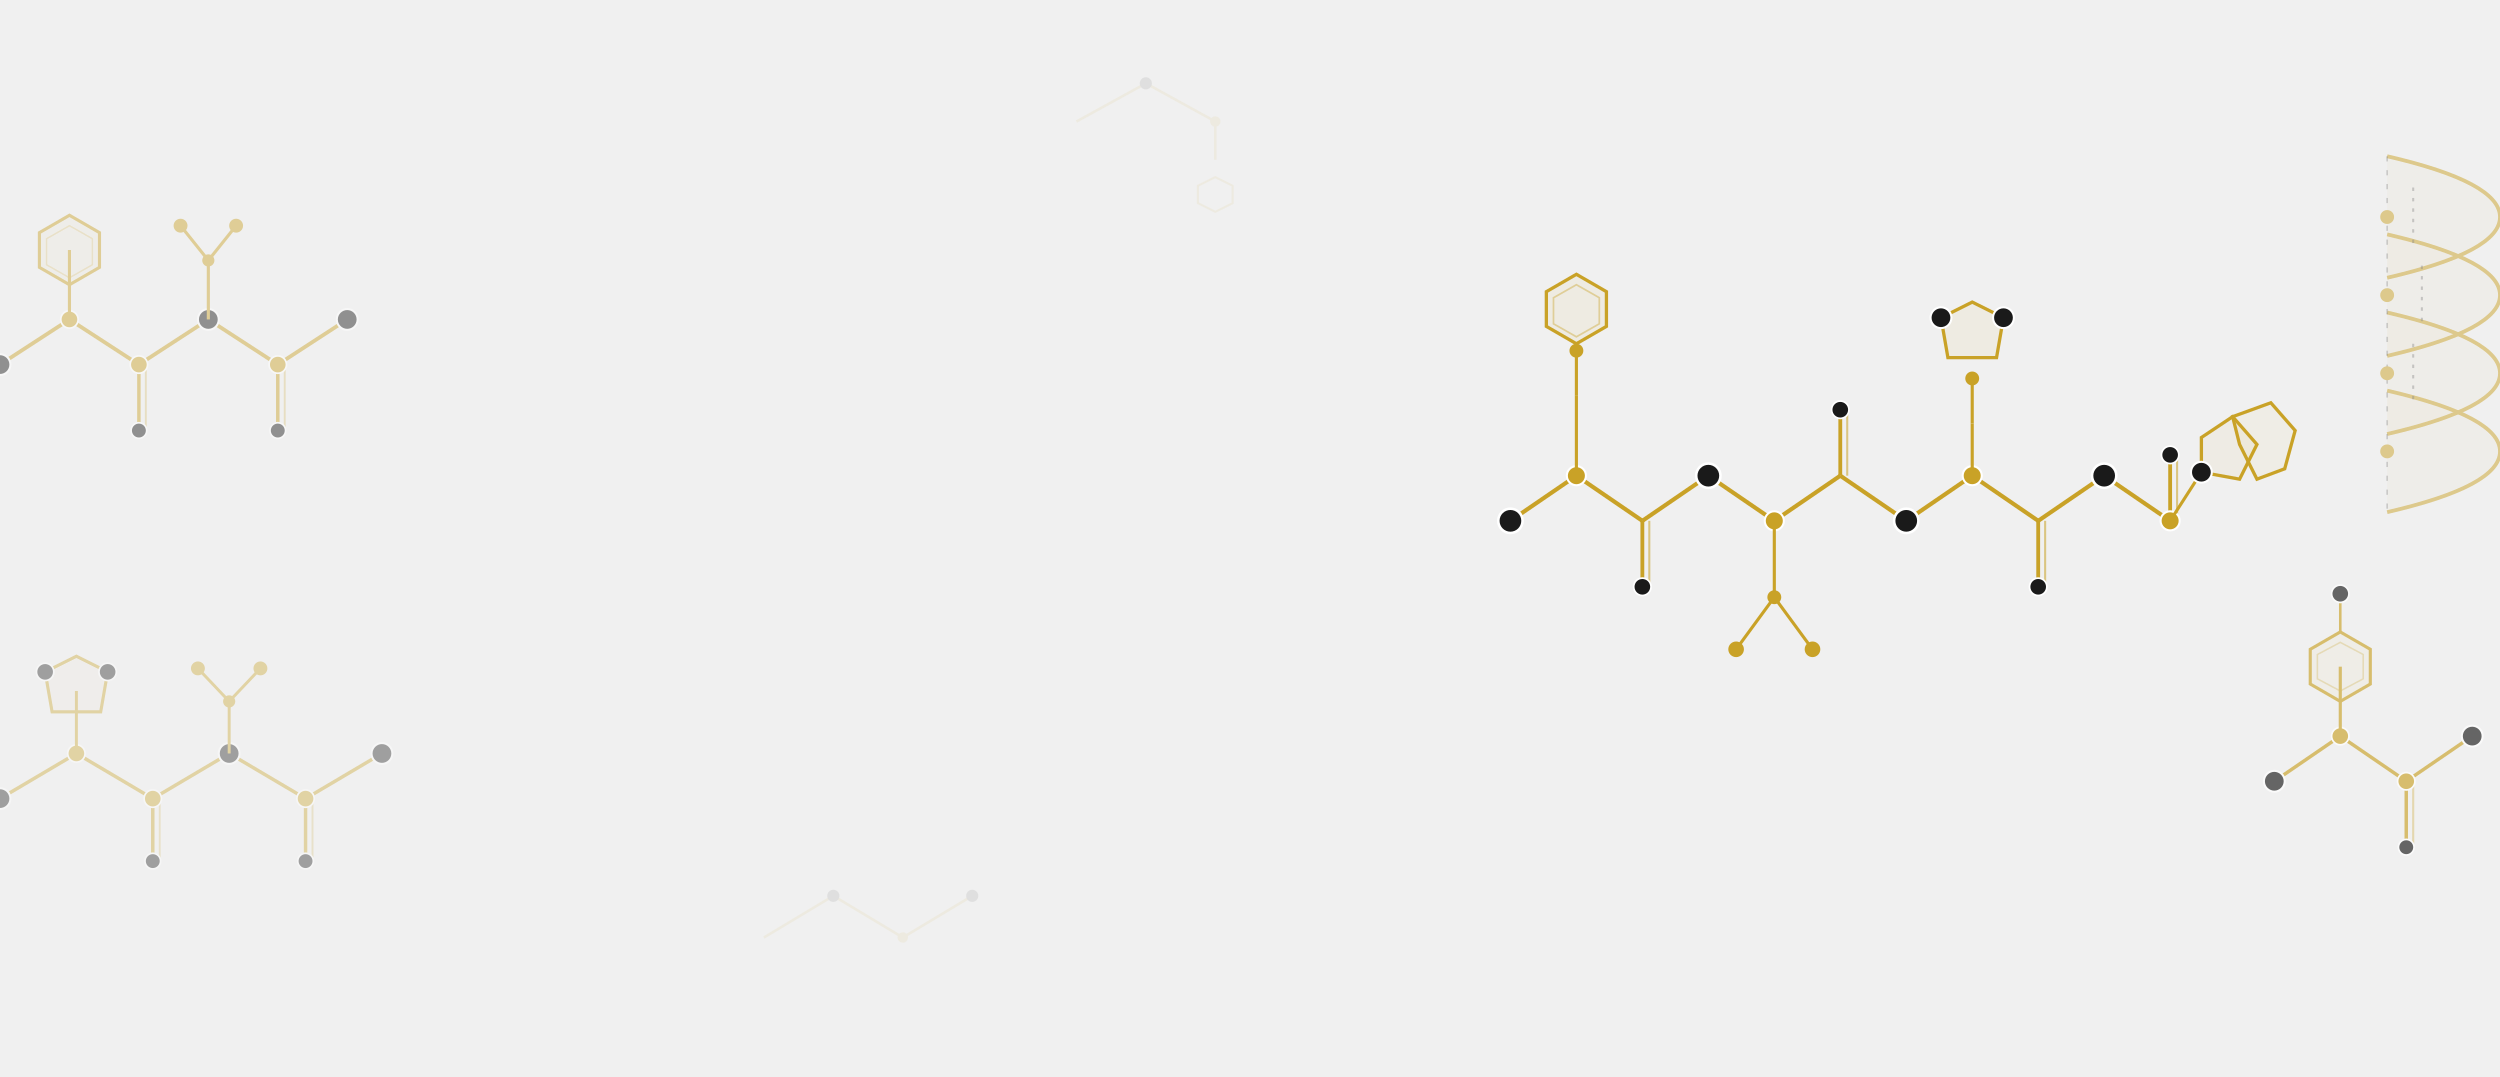
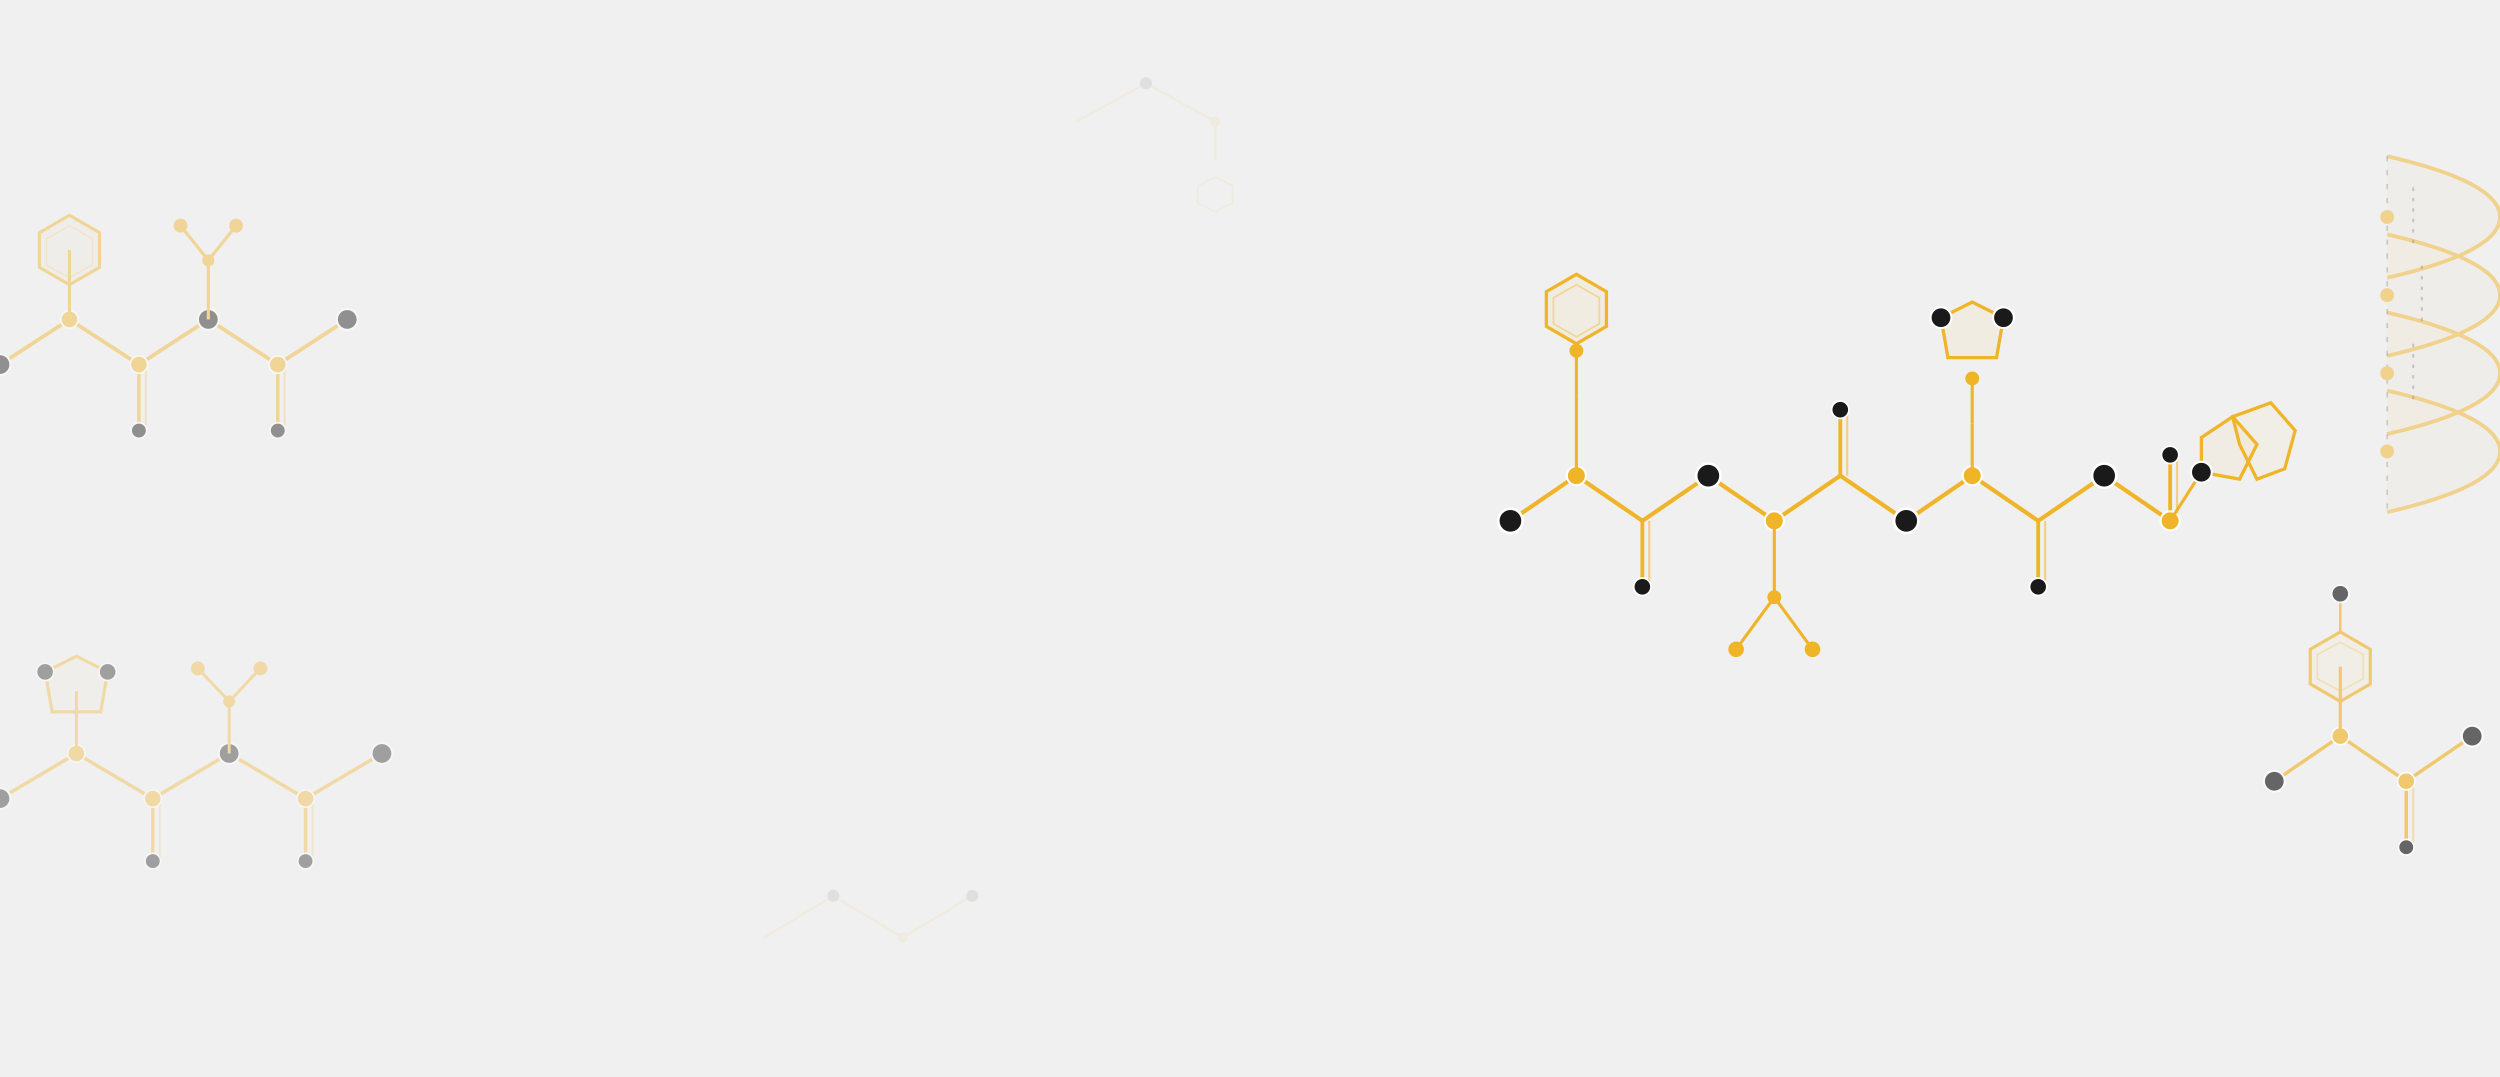
<svg xmlns="http://www.w3.org/2000/svg" viewBox="0 0 1440 620" preserveAspectRatio="xMidYMid slice">
-   <g stroke="#c9a227" stroke-width="2.4" fill="none">
+   <g stroke="#f0b429" stroke-width="2.4" fill="none">
    <line x1="870" y1="300" x2="908" y2="274" />
    <line x1="908" y1="274" x2="946" y2="300" />
    <line x1="946" y1="300" x2="984" y2="274" />
    <line x1="984" y1="274" x2="1022" y2="300" />
    <line x1="1022" y1="300" x2="1060" y2="274" />
    <line x1="1060" y1="274" x2="1098" y2="300" />
    <line x1="1098" y1="300" x2="1136" y2="274" />
    <line x1="1136" y1="274" x2="1174" y2="300" />
    <line x1="1174" y1="300" x2="1212" y2="274" />
    <line x1="1212" y1="274" x2="1250" y2="300" />
  </g>
-   <g stroke="#c9a227" fill="none">
+   <g stroke="#f0b429" fill="none">
    <line x1="946" y1="300" x2="946" y2="338" stroke-width="2.2" />
    <line x1="950" y1="300" x2="950" y2="336" stroke-width="1.2" opacity="0.55" />
    <line x1="1060" y1="274" x2="1060" y2="236" stroke-width="2.2" />
    <line x1="1064" y1="274" x2="1064" y2="238" stroke-width="1.2" opacity="0.55" />
    <line x1="1174" y1="300" x2="1174" y2="338" stroke-width="2.2" />
    <line x1="1178" y1="300" x2="1178" y2="336" stroke-width="1.2" opacity="0.55" />
    <line x1="1250" y1="300" x2="1250" y2="262" stroke-width="2.2" />
    <line x1="1254" y1="300" x2="1254" y2="264" stroke-width="1.2" opacity="0.55" />
  </g>
  <circle cx="870" cy="300" r="7" fill="#1a1a1a" stroke="white" stroke-width="1.5" />
  <circle cx="984" cy="274" r="7" fill="#1a1a1a" stroke="white" stroke-width="1.5" />
  <circle cx="1098" cy="300" r="7" fill="#1a1a1a" stroke="white" stroke-width="1.5" />
  <circle cx="1212" cy="274" r="7" fill="#1a1a1a" stroke="white" stroke-width="1.5" />
-   <circle cx="908" cy="274" r="5.5" fill="#c9a227" stroke="white" stroke-width="1.2" />
-   <circle cx="1022" cy="300" r="5.5" fill="#c9a227" stroke="white" stroke-width="1.2" />
-   <circle cx="1136" cy="274" r="5.5" fill="#c9a227" stroke="white" stroke-width="1.2" />
-   <circle cx="1250" cy="300" r="5.5" fill="#c9a227" stroke="white" stroke-width="1.2" />
+   <circle cx="908" cy="274" r="5.5" fill="#f0b429" stroke="white" stroke-width="1.2" />
+   <circle cx="1022" cy="300" r="5.5" fill="#f0b429" stroke="white" stroke-width="1.2" />
+   <circle cx="1136" cy="274" r="5.5" fill="#f0b429" stroke="white" stroke-width="1.2" />
+   <circle cx="1250" cy="300" r="5.5" fill="#f0b429" stroke="white" stroke-width="1.2" />
  <circle cx="946" cy="338" r="5" fill="#1a1a1a" stroke="white" stroke-width="1" />
  <circle cx="1060" cy="236" r="5" fill="#1a1a1a" stroke="white" stroke-width="1" />
  <circle cx="1174" cy="338" r="5" fill="#1a1a1a" stroke="white" stroke-width="1" />
  <circle cx="1250" cy="262" r="5" fill="#1a1a1a" stroke="white" stroke-width="1" />
-   <line x1="908" y1="274" x2="908" y2="228" stroke="#c9a227" stroke-width="1.8" />
-   <line x1="908" y1="228" x2="908" y2="202" stroke="#c9a227" stroke-width="1.8" />
-   <polygon points="908,158 925.3,168 925.3,188 908,198 890.7,188 890.7,168" stroke="#c9a227" stroke-width="1.9" fill="rgba(201,162,39,0.07)" />
-   <polygon points="908,164 921.2,171.5 921.2,186.5 908,194 894.8,186.5 894.8,171.5" stroke="#c9a227" stroke-width="1" fill="none" opacity="0.4" />
-   <circle cx="908" cy="202" r="4" fill="#c9a227" />
-   <line x1="1022" y1="300" x2="1022" y2="344" stroke="#c9a227" stroke-width="1.8" />
-   <line x1="1022" y1="344" x2="1000" y2="374" stroke="#c9a227" stroke-width="1.8" />
-   <line x1="1022" y1="344" x2="1044" y2="374" stroke="#c9a227" stroke-width="1.8" />
-   <circle cx="1000" cy="374" r="4.5" fill="#c9a227" />
-   <circle cx="1044" cy="374" r="4.5" fill="#c9a227" />
-   <circle cx="1022" cy="344" r="4" fill="#c9a227" />
-   <line x1="1136" y1="274" x2="1136" y2="244" stroke="#c9a227" stroke-width="1.8" />
-   <line x1="1136" y1="244" x2="1136" y2="218" stroke="#c9a227" stroke-width="1.8" />
-   <polygon points="1136,174 1154,183 1150,206 1122,206 1118,183" stroke="#c9a227" stroke-width="1.9" fill="rgba(201,162,39,0.07)" />
+   <line x1="908" y1="274" x2="908" y2="228" stroke="#f0b429" stroke-width="1.8" />
+   <line x1="908" y1="228" x2="908" y2="202" stroke="#f0b429" stroke-width="1.8" />
+   <polygon points="908,158 925.3,168 925.3,188 908,198 890.7,188 890.7,168" stroke="#f0b429" stroke-width="1.9" fill="rgba(240,180,41,0.07)" />
+   <polygon points="908,164 921.2,171.5 921.2,186.5 908,194 894.8,186.5 894.8,171.5" stroke="#f0b429" stroke-width="1" fill="none" opacity="0.4" />
+   <circle cx="908" cy="202" r="4" fill="#f0b429" />
+   <line x1="1022" y1="300" x2="1022" y2="344" stroke="#f0b429" stroke-width="1.8" />
+   <line x1="1022" y1="344" x2="1000" y2="374" stroke="#f0b429" stroke-width="1.8" />
+   <line x1="1022" y1="344" x2="1044" y2="374" stroke="#f0b429" stroke-width="1.8" />
+   <circle cx="1000" cy="374" r="4.5" fill="#f0b429" />
+   <circle cx="1044" cy="374" r="4.5" fill="#f0b429" />
+   <circle cx="1022" cy="344" r="4" fill="#f0b429" />
+   <line x1="1136" y1="274" x2="1136" y2="244" stroke="#f0b429" stroke-width="1.8" />
+   <line x1="1136" y1="244" x2="1136" y2="218" stroke="#f0b429" stroke-width="1.8" />
+   <polygon points="1136,174 1154,183 1150,206 1122,206 1118,183" stroke="#f0b429" stroke-width="1.9" fill="rgba(240,180,41,0.07)" />
  <circle cx="1154" cy="183" r="6" fill="#1a1a1a" stroke="white" stroke-width="1.2" />
  <circle cx="1118" cy="183" r="6" fill="#1a1a1a" stroke="white" stroke-width="1.2" />
-   <circle cx="1136" cy="218" r="4" fill="#c9a227" />
-   <line x1="1250" y1="300" x2="1268" y2="272" stroke="#c9a227" stroke-width="1.8" />
-   <polygon points="1268,252 1286,240 1300,256 1290,276 1268,272" stroke="#c9a227" stroke-width="1.9" fill="rgba(201,162,39,0.06)" />
-   <polygon points="1286,240 1308,232 1322,248 1316,270 1300,276 1290,256" stroke="#c9a227" stroke-width="1.9" fill="rgba(201,162,39,0.05)" />
+   <circle cx="1136" cy="218" r="4" fill="#f0b429" />
+   <line x1="1250" y1="300" x2="1268" y2="272" stroke="#f0b429" stroke-width="1.8" />
+   <polygon points="1268,252 1286,240 1300,256 1290,276 1268,272" stroke="#f0b429" stroke-width="1.9" fill="rgba(240,180,41,0.06)" />
+   <polygon points="1286,240 1308,232 1322,248 1316,270 1300,276 1290,256" stroke="#f0b429" stroke-width="1.9" fill="rgba(240,180,41,0.05)" />
  <circle cx="1268" cy="272" r="6" fill="#1a1a1a" stroke="white" stroke-width="1.2" />
  <g opacity="0.65">
-     <g stroke="#c9a227" stroke-width="2" fill="none">
+     <g stroke="#f0b429" stroke-width="2" fill="none">
      <line x1="1310" y1="450" x2="1348" y2="424" />
      <line x1="1348" y1="424" x2="1386" y2="450" />
      <line x1="1386" y1="450" x2="1424" y2="424" />
    </g>
-     <line x1="1386" y1="450" x2="1386" y2="488" stroke="#c9a227" stroke-width="2" />
-     <line x1="1390" y1="450" x2="1390" y2="486" stroke="#c9a227" stroke-width="1.2" opacity="0.5" />
+     <line x1="1386" y1="450" x2="1386" y2="488" stroke="#f0b429" stroke-width="2" />
+     <line x1="1390" y1="450" x2="1390" y2="486" stroke="#f0b429" stroke-width="1.2" opacity="0.5" />
    <circle cx="1310" cy="450" r="6" fill="#1a1a1a" stroke="white" stroke-width="1.2" />
    <circle cx="1424" cy="424" r="6" fill="#1a1a1a" stroke="white" stroke-width="1.2" />
-     <circle cx="1348" cy="424" r="5" fill="#c9a227" stroke="white" stroke-width="1" />
-     <circle cx="1386" cy="450" r="5" fill="#c9a227" stroke="white" stroke-width="1" />
+     <circle cx="1348" cy="424" r="5" fill="#f0b429" stroke="white" stroke-width="1" />
+     <circle cx="1386" cy="450" r="5" fill="#f0b429" stroke="white" stroke-width="1" />
    <circle cx="1386" cy="488" r="4.5" fill="#1a1a1a" stroke="white" stroke-width="1" />
-     <line x1="1348" y1="424" x2="1348" y2="384" stroke="#c9a227" stroke-width="1.8" />
-     <polygon points="1348,364 1365.3,374 1365.3,394 1348,404 1330.7,394 1330.7,374" stroke="#c9a227" stroke-width="1.8" fill="rgba(201,162,39,0.07)" />
-     <polygon points="1348,370 1361.2,377 1361.2,391 1348,398 1334.8,391 1334.8,377" stroke="#c9a227" stroke-width="0.9" fill="none" opacity="0.4" />
-     <line x1="1348" y1="364" x2="1348" y2="346" stroke="#c9a227" stroke-width="1.5" />
+     <line x1="1348" y1="424" x2="1348" y2="384" stroke="#f0b429" stroke-width="1.8" />
+     <polygon points="1348,364 1365.3,374 1365.3,394 1348,404 1330.7,394 1330.7,374" stroke="#f0b429" stroke-width="1.8" fill="rgba(240,180,41,0.07)" />
+     <polygon points="1348,370 1361.2,377 1361.2,391 1348,398 1334.8,391 1334.8,377" stroke="#f0b429" stroke-width="0.9" fill="none" opacity="0.4" />
+     <line x1="1348" y1="364" x2="1348" y2="346" stroke="#f0b429" stroke-width="1.5" />
    <circle cx="1348" cy="342" r="5" fill="#1a1a1a" stroke="white" stroke-width="1" />
  </g>
  <g opacity="0.5">
-     <path d="M 1375 90  Q 1440 105 1440 125 Q 1440 145 1375 160" stroke="#c9a227" stroke-width="2.2" fill="rgba(201,162,39,0.06)" />
-     <path d="M 1375 135 Q 1440 150 1440 170 Q 1440 190 1375 205" stroke="#c9a227" stroke-width="2.2" fill="rgba(201,162,39,0.06)" />
-     <path d="M 1375 180 Q 1440 195 1440 215 Q 1440 235 1375 250" stroke="#c9a227" stroke-width="2.2" fill="rgba(201,162,39,0.06)" />
-     <path d="M 1375 225 Q 1440 240 1440 260 Q 1440 280 1375 295" stroke="#c9a227" stroke-width="2.2" fill="rgba(201,162,39,0.06)" />
+     <path d="M 1375 90  Q 1440 105 1440 125 Q 1440 145 1375 160" stroke="#f0b429" stroke-width="2.2" fill="rgba(240,180,41,0.06)" />
+     <path d="M 1375 135 Q 1440 150 1440 170 Q 1440 190 1375 205" stroke="#f0b429" stroke-width="2.2" fill="rgba(240,180,41,0.06)" />
+     <path d="M 1375 180 Q 1440 195 1440 215 Q 1440 235 1375 250" stroke="#f0b429" stroke-width="2.2" fill="rgba(240,180,41,0.06)" />
+     <path d="M 1375 225 Q 1440 240 1440 260 Q 1440 280 1375 295" stroke="#f0b429" stroke-width="2.2" fill="rgba(240,180,41,0.06)" />
    <line x1="1375" y1="90" x2="1375" y2="295" stroke="#1a1a1a" stroke-width="1" stroke-dasharray="3,5" opacity="0.35" />
    <line x1="1390" y1="108" x2="1390" y2="143" stroke="#1a1a1a" stroke-width="1.2" stroke-dasharray="2,4" opacity="0.4" />
    <line x1="1395" y1="153" x2="1395" y2="188" stroke="#1a1a1a" stroke-width="1.2" stroke-dasharray="2,4" opacity="0.4" />
    <line x1="1390" y1="198" x2="1390" y2="233" stroke="#1a1a1a" stroke-width="1.2" stroke-dasharray="2,4" opacity="0.4" />
-     <circle cx="1375" cy="125" r="4" fill="#c9a227" />
-     <circle cx="1375" cy="170" r="4" fill="#c9a227" />
-     <circle cx="1375" cy="215" r="4" fill="#c9a227" />
-     <circle cx="1375" cy="260" r="4" fill="#c9a227" />
+     <circle cx="1375" cy="125" r="4" fill="#f0b429" />
+     <circle cx="1375" cy="170" r="4" fill="#f0b429" />
+     <circle cx="1375" cy="215" r="4" fill="#f0b429" />
+     <circle cx="1375" cy="260" r="4" fill="#f0b429" />
  </g>
  <g opacity="0.45">
-     <g stroke="#c9a227" stroke-width="2.2" fill="none">
+     <g stroke="#f0b429" stroke-width="2.2" fill="none">
      <line x1="0" y1="210" x2="40" y2="184" />
      <line x1="40" y1="184" x2="80" y2="210" />
      <line x1="80" y1="210" x2="120" y2="184" />
      <line x1="120" y1="184" x2="160" y2="210" />
      <line x1="160" y1="210" x2="200" y2="184" />
    </g>
-     <line x1="80" y1="210" x2="80" y2="248" stroke="#c9a227" stroke-width="2" />
-     <line x1="84" y1="210" x2="84" y2="246" stroke="#c9a227" stroke-width="1.1" opacity="0.5" />
-     <line x1="160" y1="210" x2="160" y2="248" stroke="#c9a227" stroke-width="2" />
-     <line x1="164" y1="210" x2="164" y2="246" stroke="#c9a227" stroke-width="1.1" opacity="0.5" />
+     <line x1="80" y1="210" x2="80" y2="248" stroke="#f0b429" stroke-width="2" />
+     <line x1="84" y1="210" x2="84" y2="246" stroke="#f0b429" stroke-width="1.1" opacity="0.5" />
+     <line x1="160" y1="210" x2="160" y2="248" stroke="#f0b429" stroke-width="2" />
+     <line x1="164" y1="210" x2="164" y2="246" stroke="#f0b429" stroke-width="1.1" opacity="0.5" />
    <circle cx="0" cy="210" r="6" fill="#1a1a1a" stroke="white" stroke-width="1.2" />
    <circle cx="120" cy="184" r="6" fill="#1a1a1a" stroke="white" stroke-width="1.2" />
    <circle cx="200" cy="184" r="6" fill="#1a1a1a" stroke="white" stroke-width="1.2" />
-     <circle cx="40" cy="184" r="5" fill="#c9a227" stroke="white" stroke-width="1" />
-     <circle cx="80" cy="210" r="5" fill="#c9a227" stroke="white" stroke-width="1" />
-     <circle cx="160" cy="210" r="5" fill="#c9a227" stroke="white" stroke-width="1" />
+     <circle cx="40" cy="184" r="5" fill="#f0b429" stroke="white" stroke-width="1" />
+     <circle cx="80" cy="210" r="5" fill="#f0b429" stroke="white" stroke-width="1" />
+     <circle cx="160" cy="210" r="5" fill="#f0b429" stroke="white" stroke-width="1" />
    <circle cx="80" cy="248" r="4.5" fill="#1a1a1a" stroke="white" stroke-width="1" />
    <circle cx="160" cy="248" r="4.5" fill="#1a1a1a" stroke="white" stroke-width="1" />
-     <line x1="40" y1="184" x2="40" y2="144" stroke="#c9a227" stroke-width="1.8" />
-     <polygon points="40,124 57.3,134 57.3,154 40,164 22.7,154 22.7,134" stroke="#c9a227" stroke-width="1.8" fill="rgba(201,162,39,0.07)" />
-     <polygon points="40,130 53.2,137.5 53.2,152.5 40,160 26.8,152.5 26.8,137.5" stroke="#c9a227" stroke-width="0.9" fill="none" opacity="0.4" />
-     <line x1="120" y1="184" x2="120" y2="150" stroke="#c9a227" stroke-width="1.8" />
-     <line x1="120" y1="150" x2="104" y2="130" stroke="#c9a227" stroke-width="1.8" />
-     <line x1="120" y1="150" x2="136" y2="130" stroke="#c9a227" stroke-width="1.8" />
-     <circle cx="104" cy="130" r="4" fill="#c9a227" />
-     <circle cx="136" cy="130" r="4" fill="#c9a227" />
-     <circle cx="120" cy="150" r="3.5" fill="#c9a227" />
+     <line x1="40" y1="184" x2="40" y2="144" stroke="#f0b429" stroke-width="1.8" />
+     <polygon points="40,124 57.3,134 57.3,154 40,164 22.7,154 22.7,134" stroke="#f0b429" stroke-width="1.8" fill="rgba(240,180,41,0.07)" />
+     <polygon points="40,130 53.2,137.5 53.2,152.5 40,160 26.8,152.5 26.8,137.5" stroke="#f0b429" stroke-width="0.9" fill="none" opacity="0.4" />
+     <line x1="120" y1="184" x2="120" y2="150" stroke="#f0b429" stroke-width="1.8" />
+     <line x1="120" y1="150" x2="104" y2="130" stroke="#f0b429" stroke-width="1.8" />
+     <line x1="120" y1="150" x2="136" y2="130" stroke="#f0b429" stroke-width="1.8" />
+     <circle cx="104" cy="130" r="4" fill="#f0b429" />
+     <circle cx="136" cy="130" r="4" fill="#f0b429" />
+     <circle cx="120" cy="150" r="3.5" fill="#f0b429" />
  </g>
  <g opacity="0.38">
-     <g stroke="#c9a227" stroke-width="2" fill="none">
+     <g stroke="#f0b429" stroke-width="2" fill="none">
      <line x1="0" y1="460" x2="44" y2="434" />
      <line x1="44" y1="434" x2="88" y2="460" />
      <line x1="88" y1="460" x2="132" y2="434" />
      <line x1="132" y1="434" x2="176" y2="460" />
      <line x1="176" y1="460" x2="220" y2="434" />
    </g>
-     <line x1="88" y1="460" x2="88" y2="496" stroke="#c9a227" stroke-width="2" />
-     <line x1="92" y1="460" x2="92" y2="494" stroke="#c9a227" stroke-width="1.1" opacity="0.5" />
-     <line x1="176" y1="460" x2="176" y2="496" stroke="#c9a227" stroke-width="2" />
-     <line x1="180" y1="460" x2="180" y2="494" stroke="#c9a227" stroke-width="1.1" opacity="0.5" />
+     <line x1="88" y1="460" x2="88" y2="496" stroke="#f0b429" stroke-width="2" />
+     <line x1="92" y1="460" x2="92" y2="494" stroke="#f0b429" stroke-width="1.1" opacity="0.5" />
+     <line x1="176" y1="460" x2="176" y2="496" stroke="#f0b429" stroke-width="2" />
+     <line x1="180" y1="460" x2="180" y2="494" stroke="#f0b429" stroke-width="1.1" opacity="0.5" />
    <circle cx="0" cy="460" r="6" fill="#1a1a1a" stroke="white" stroke-width="1.2" />
    <circle cx="132" cy="434" r="6" fill="#1a1a1a" stroke="white" stroke-width="1.2" />
    <circle cx="220" cy="434" r="6" fill="#1a1a1a" stroke="white" stroke-width="1.2" />
-     <circle cx="44" cy="434" r="5" fill="#c9a227" stroke="white" stroke-width="1" />
-     <circle cx="88" cy="460" r="5" fill="#c9a227" stroke="white" stroke-width="1" />
-     <circle cx="176" cy="460" r="5" fill="#c9a227" stroke="white" stroke-width="1" />
+     <circle cx="44" cy="434" r="5" fill="#f0b429" stroke="white" stroke-width="1" />
+     <circle cx="88" cy="460" r="5" fill="#f0b429" stroke="white" stroke-width="1" />
+     <circle cx="176" cy="460" r="5" fill="#f0b429" stroke="white" stroke-width="1" />
    <circle cx="88" cy="496" r="4.5" fill="#1a1a1a" stroke="white" stroke-width="1" />
    <circle cx="176" cy="496" r="4.5" fill="#1a1a1a" stroke="white" stroke-width="1" />
-     <line x1="44" y1="434" x2="44" y2="398" stroke="#c9a227" stroke-width="1.7" />
-     <polygon points="44,378 62,387 58,410 30,410 26,387" stroke="#c9a227" stroke-width="1.8" fill="rgba(201,162,39,0.06)" />
+     <line x1="44" y1="434" x2="44" y2="398" stroke="#f0b429" stroke-width="1.7" />
+     <polygon points="44,378 62,387 58,410 30,410 26,387" stroke="#f0b429" stroke-width="1.8" fill="rgba(240,180,41,0.06)" />
    <circle cx="62" cy="387" r="5" fill="#1a1a1a" stroke="white" stroke-width="1" />
    <circle cx="26" cy="387" r="5" fill="#1a1a1a" stroke="white" stroke-width="1" />
-     <line x1="132" y1="434" x2="132" y2="404" stroke="#c9a227" stroke-width="1.7" />
-     <line x1="132" y1="404" x2="114" y2="385" stroke="#c9a227" stroke-width="1.7" />
-     <line x1="132" y1="404" x2="150" y2="385" stroke="#c9a227" stroke-width="1.7" />
-     <circle cx="114" cy="385" r="4" fill="#c9a227" />
-     <circle cx="150" cy="385" r="4" fill="#c9a227" />
-     <circle cx="132" cy="404" r="3.5" fill="#c9a227" />
+     <line x1="132" y1="434" x2="132" y2="404" stroke="#f0b429" stroke-width="1.7" />
+     <line x1="132" y1="404" x2="114" y2="385" stroke="#f0b429" stroke-width="1.7" />
+     <line x1="132" y1="404" x2="150" y2="385" stroke="#f0b429" stroke-width="1.7" />
+     <circle cx="114" cy="385" r="4" fill="#f0b429" />
+     <circle cx="150" cy="385" r="4" fill="#f0b429" />
+     <circle cx="132" cy="404" r="3.5" fill="#f0b429" />
  </g>
-   <g opacity="0.08" stroke="#c9a227" stroke-width="1.5" fill="none">
+   <g opacity="0.08" stroke="#f0b429" stroke-width="1.5" fill="none">
    <line x1="440" y1="540" x2="480" y2="516" />
    <line x1="480" y1="516" x2="520" y2="540" />
    <line x1="520" y1="540" x2="560" y2="516" />
    <circle cx="480" cy="516" r="3.5" fill="#1a1a1a" stroke="none" />
    <circle cx="560" cy="516" r="3.5" fill="#1a1a1a" stroke="none" />
-     <circle cx="520" cy="540" r="3" fill="#c9a227" stroke="none" />
+     <circle cx="520" cy="540" r="3" fill="#f0b429" stroke="none" />
    <line x1="620" y1="70" x2="660" y2="48" />
    <line x1="660" y1="48" x2="700" y2="70" />
    <circle cx="660" cy="48" r="3.5" fill="#1a1a1a" stroke="none" />
-     <circle cx="700" cy="70" r="3" fill="#c9a227" stroke="none" />
+     <circle cx="700" cy="70" r="3" fill="#f0b429" stroke="none" />
    <line x1="700" y1="70" x2="700" y2="92" />
-     <polygon points="700,102 710,107 710,117 700,122 690,117 690,107" stroke="#c9a227" stroke-width="1.2" fill="none" />
+     <polygon points="700,102 710,107 710,117 700,122 690,117 690,107" stroke="#f0b429" stroke-width="1.2" fill="none" />
  </g>
</svg>
